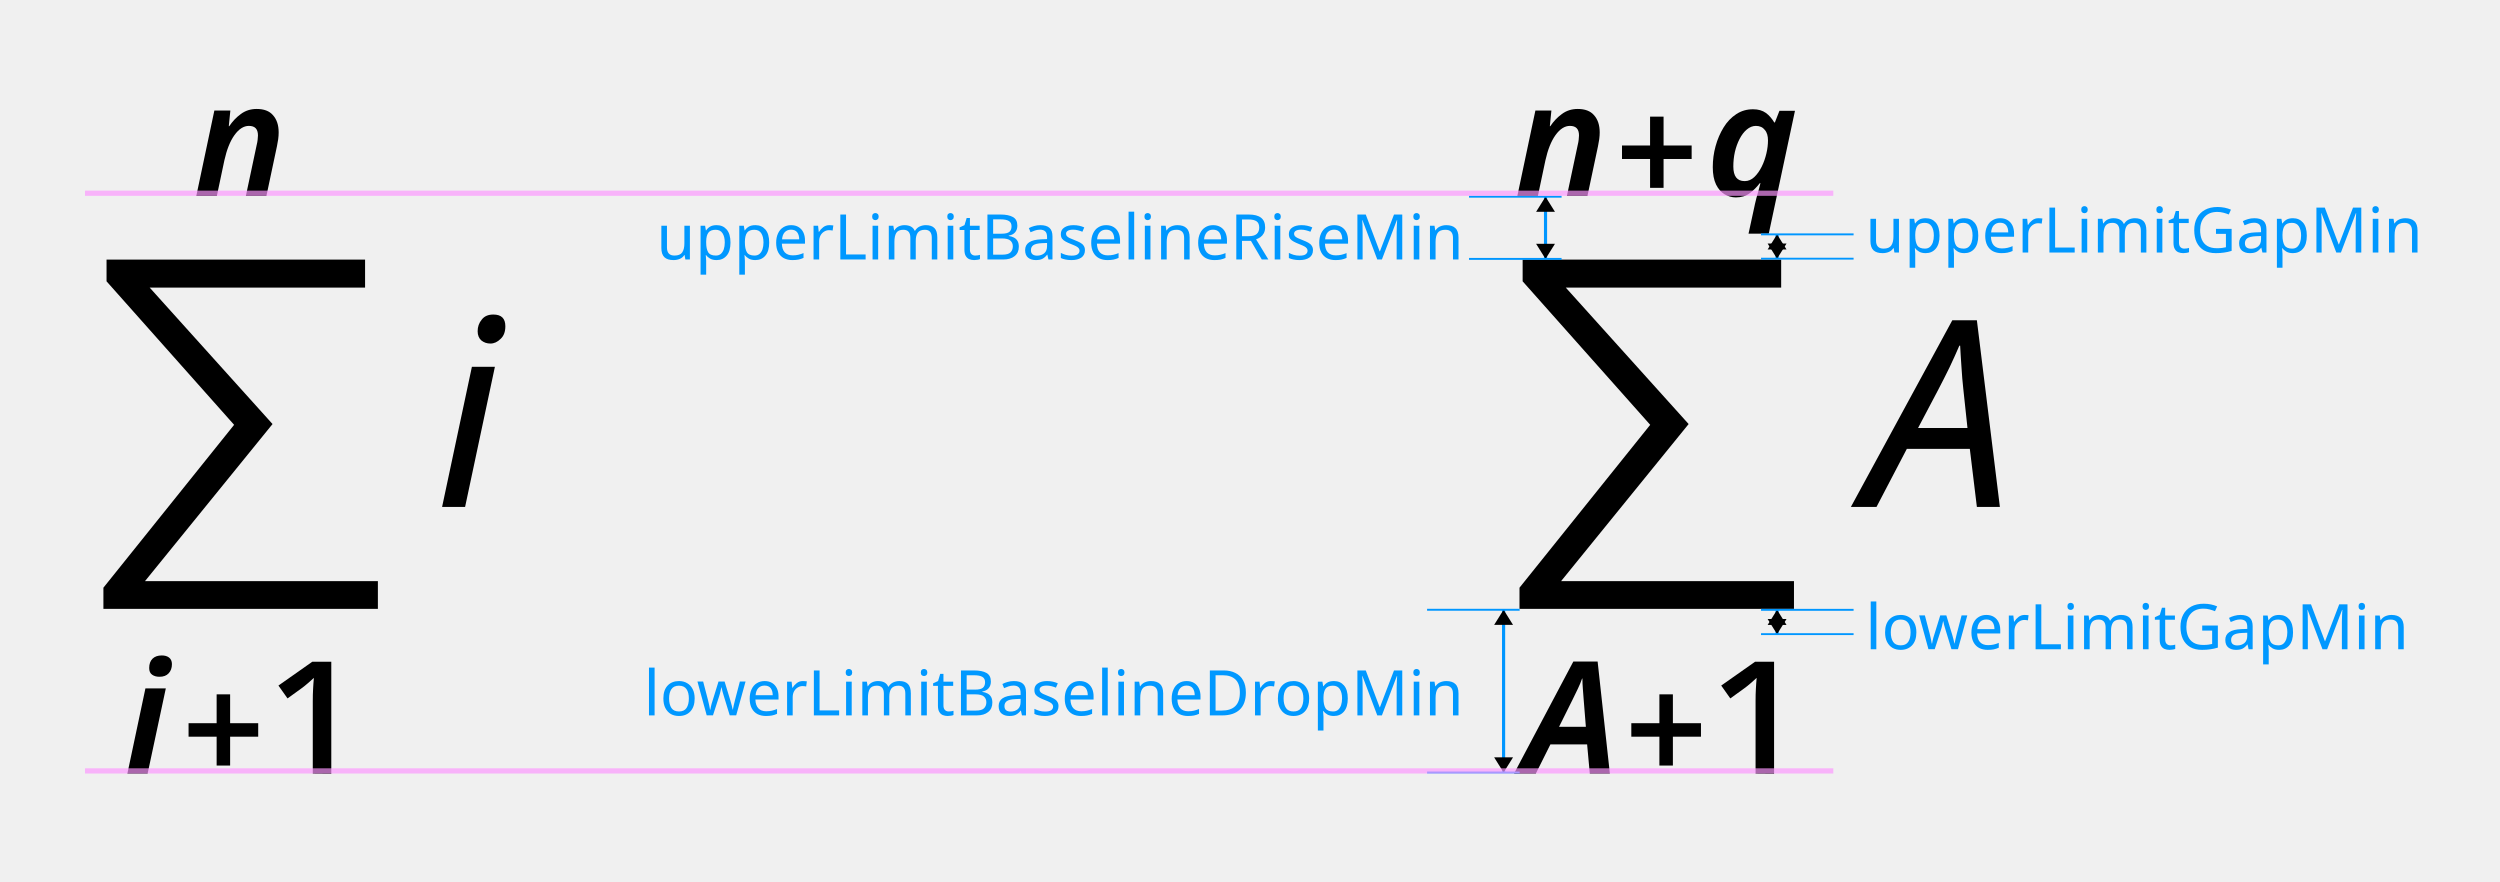
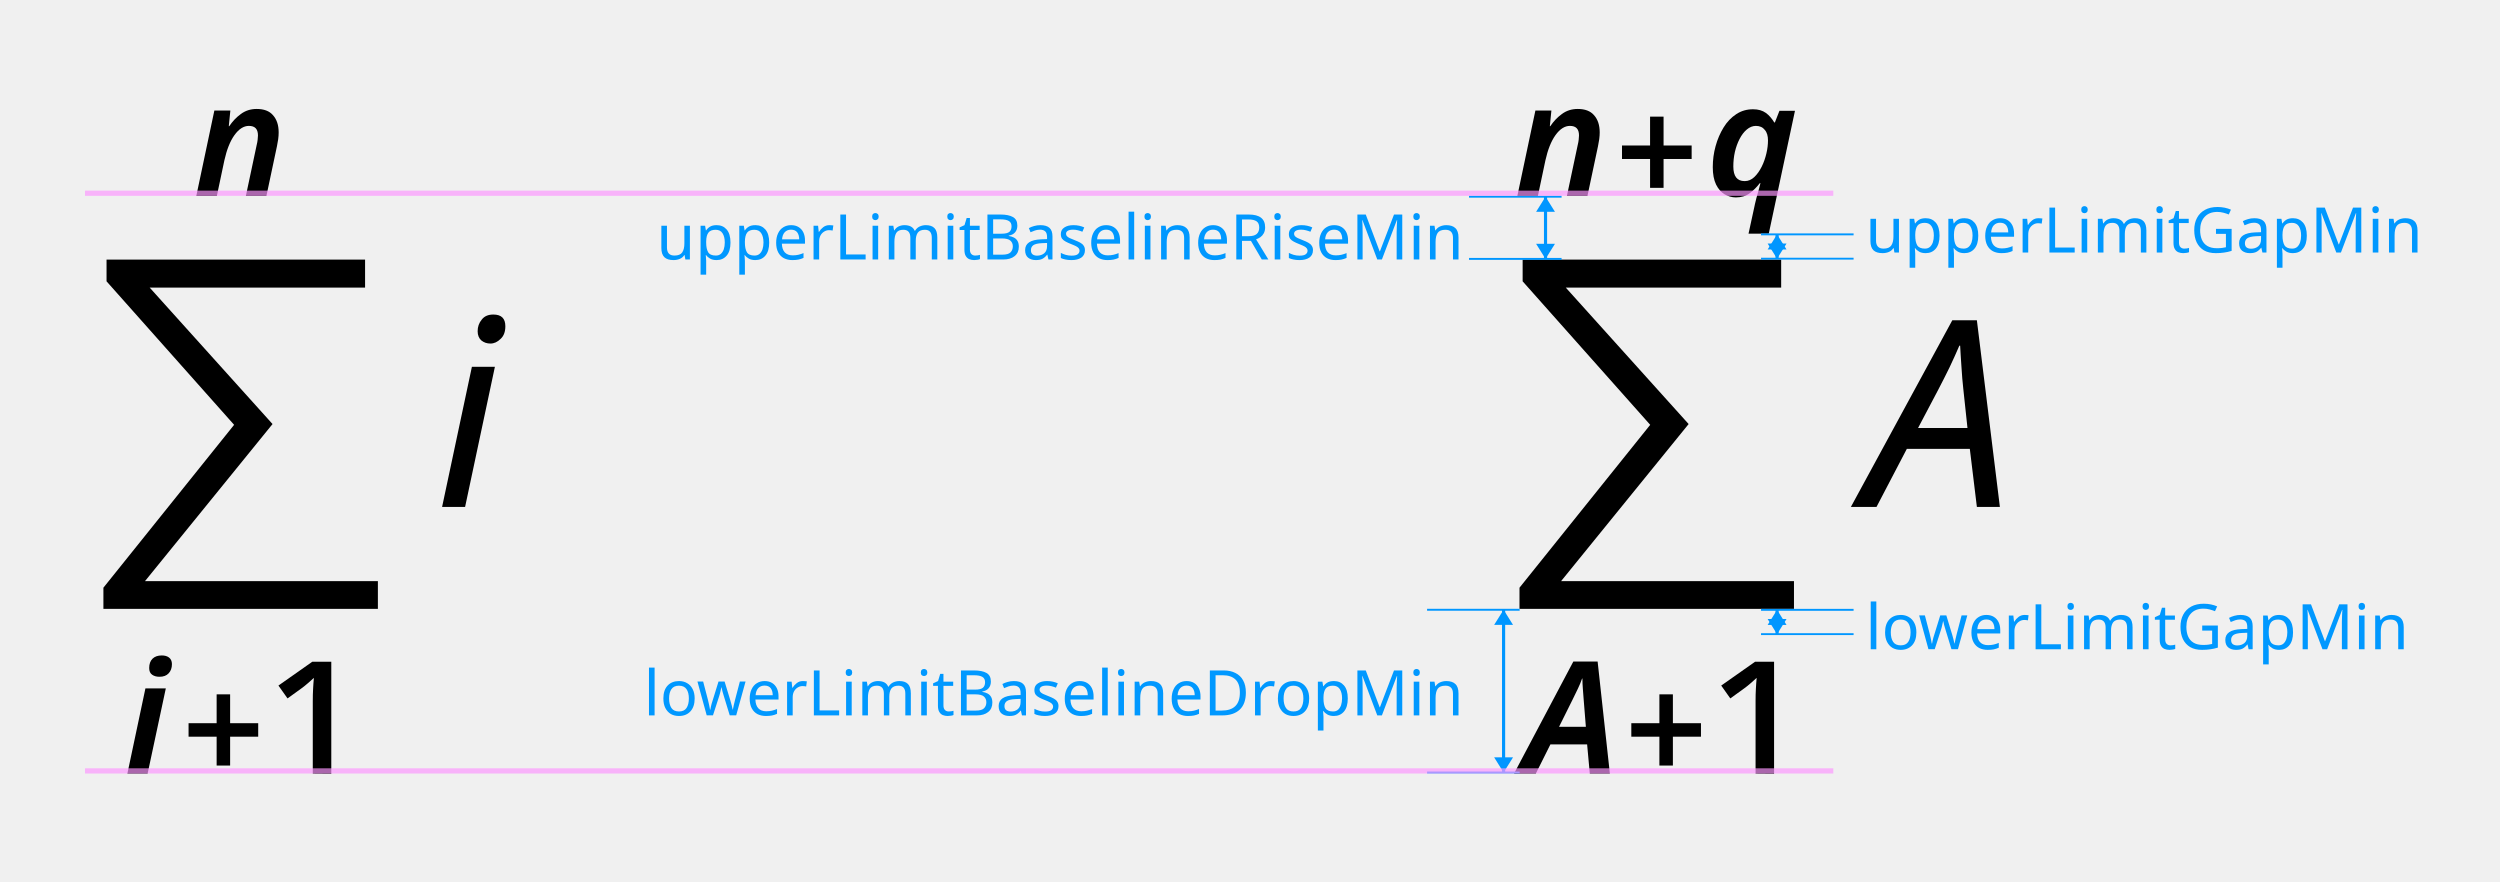
<svg xmlns="http://www.w3.org/2000/svg" xmlns:xlink="http://www.w3.org/1999/xlink" width="397pt" height="140pt" version="1.1" viewBox="0 0 397 140">
  <style>
-   path {
-    fill: black;
-   }
  @media (prefers-color-scheme: dark) {
-    path {
+    use:not([fill]) {
       fill: white;
   }
   path[stroke="#000"] {
    stroke: white;
   }
  }
 </style>
  <defs>
    <path id="f" d="m0.034 0 0.115 0.544h0.102l-0.01-0.1h0.003c0.02 0.03 0.044 0.056 0.073 0.077 0.029 0.022 0.063 0.033 0.102 0.033 0.046 0 0.081-0.013 0.104-0.04 0.024-0.027 0.036-0.063 0.036-0.11 0-0.013-0.001-0.028-0.003-0.043-0.002-0.015-0.005-0.03-0.008-0.045l-0.067-0.316h-0.131l0.069 0.325c0.003 0.012 0.005 0.023 0.006 0.033 0.001 0.01 0.002 0.019 0.002 0.027 0 0.041-0.019 0.061-0.058 0.061-0.033 0-0.064-0.02-0.092-0.059-0.028-0.039-0.049-0.093-0.064-0.16l-0.048-0.227z" />
    <path id="d" d="m0.21-0.325h0.891v-0.106h-1.05v0.081l0.5 0.623-0.488 0.549v0.083h0.989v-0.107h-0.824l0.47-0.522z" />
    <path id="k" d="m0.243 0.617c-0.019 0-0.034 0.004-0.047 0.013-0.013 0.009-0.019 0.023-0.019 0.043 0 0.025 0.007 0.045 0.021 0.059 0.014 0.014 0.034 0.021 0.059 0.021 0.019 0 0.034-0.004 0.046-0.013 0.012-0.009 0.019-0.023 0.019-0.042 0-0.025-0.007-0.044-0.021-0.059-0.014-0.015-0.033-0.022-0.059-0.022m-0.204-0.617 0.115 0.543h0.13l-0.116-0.543z" />
    <path id="c" d="m0.247 0.051v0.184h-0.179v0.086h0.179v0.184h0.086v-0.184h0.179v-0.086h-0.179v-0.184z" />
    <path id="e" d="m0.28 0v0.462c0 0.029 6.6629e-4 0.055 0.002 0.078 0.001 0.023 0.003 0.047 0.005 0.07-0.011-0.01-0.023-0.021-0.037-0.033-0.014-0.012-0.027-0.023-0.041-0.033l-0.09-0.065-0.058 0.082 0.216 0.152h0.121v-0.714z" />
    <path id="h" d="m0.213 0.625c-0.014 0-0.025 0.004-0.035 0.012-0.009 0.008-0.014 0.02-0.014 0.035 0 0.017 0.005 0.032 0.016 0.045 0.01 0.013 0.025 0.019 0.044 0.019 0.031 0 0.046-0.015 0.046-0.045 0-0.021-0.006-0.037-0.018-0.048-0.012-0.012-0.025-0.018-0.039-0.018m-0.185-0.625 0.114 0.536h0.088l-0.114-0.536z" />
    <path id="j" d="m0.335-0.056c0.003 0.011 0.006 0.024 0.01 0.041 0.004 0.016 0.009 0.033 0.014 0.05 0.005 0.017 0.009 0.033 0.012 0.046h-0.004c-0.019-0.025-0.04-0.046-0.064-0.064-0.024-0.018-0.054-0.027-0.089-0.027-0.025 0-0.049 0.007-0.072 0.02-0.022 0.013-0.04 0.034-0.054 0.062-0.014 0.029-0.021 0.066-0.021 0.111 0 0.046 0.006 0.091 0.018 0.134 0.012 0.044 0.029 0.083 0.051 0.119 0.022 0.036 0.049 0.064 0.081 0.085 0.032 0.021 0.067 0.031 0.107 0.031 0.033 0 0.06-0.008 0.081-0.023 0.021-0.015 0.039-0.036 0.054-0.061h0.004l0.029 0.074h0.099l-0.167-0.783h-0.129l0.04 0.184m-0.064 0.151c0.023 0 0.043 0.009 0.061 0.026 0.018 0.017 0.034 0.04 0.047 0.066s0.023 0.055 0.03 0.085c0.007 0.03 0.01 0.057 0.01 0.083 0 0.027-0.006 0.05-0.02 0.066-0.013 0.017-0.032 0.026-0.057 0.026-0.021 0-0.04-0.008-0.058-0.023-0.018-0.015-0.033-0.035-0.046-0.06-0.013-0.025-0.023-0.053-0.03-0.083-0.007-0.031-0.01-0.062-0.01-0.093 0-0.062 0.024-0.093 0.072-0.093z" />
    <path id="i" d="m0.02 0 0.378 0.714h0.155l0.078-0.714h-0.128l-0.017 0.186h-0.234l-0.093-0.186h-0.139m0.287 0.298h0.171l-0.014 0.174c-0.001 0.021-0.003 0.043-0.005 0.066-0.002 0.023-0.003 0.046-0.003 0.068h-0.002c-0.007-0.021-0.016-0.042-0.026-0.063-0.01-0.021-0.021-0.043-0.032-0.066z" />
    <path id="g" d="m0 0 0.388 0.714h0.094l0.088-0.714h-0.088l-0.027 0.222h-0.241l-0.116-0.222h-0.098m0.257 0.302h0.189l-0.016 0.15c-0.003 0.025-0.005 0.053-0.007 0.084-0.002 0.031-0.004 0.058-0.005 0.081h-0.003c-0.011-0.025-0.023-0.053-0.037-0.082-0.014-0.029-0.029-0.058-0.044-0.087z" />
    <marker id="b" overflow="visible" markerHeight="1" markerWidth="1" orient="auto" preserveAspectRatio="xMidYMid" viewBox="0 0 1 1">
      <g transform="scale(.6)">
        <path d="m0-40" />
        <path d="m0 0 8 5v-10z" fill="context-stroke" fill-rule="evenodd" />
        <path d="m0-8v48" fill="none" stroke="context-stroke" stroke-linecap="square" />
      </g>
    </marker>
    <marker id="a" overflow="visible" markerHeight="1" markerWidth="1" orient="auto" preserveAspectRatio="xMidYMid" viewBox="0 0 1 1">
      <g transform="scale(.6)">
        <path d="m0-40" />
        <path d="m0 0-8 5v-10z" fill="context-stroke" fill-rule="evenodd" />
        <path d="m0-8v48" fill="none" stroke="context-stroke" stroke-linecap="square" />
      </g>
    </marker>
  </defs>
  <use transform="matrix(24.907 0 0 -24.907 30.329 31.1)" data-text="𝘯" xlink:href="#f" />
  <use transform="matrix(41.511 0 0 -41.511 14.304 78.796)" data-text="∑" xlink:href="#d" />
  <use transform="matrix(24.907 0 0 -24.907 19.283 122.84)" data-text="𝘪" xlink:href="#k" />
  <use transform="matrix(24.907 0 0 -24.907 28.25 122.84)" data-text="+" xlink:href="#c" />
  <use transform="matrix(24.907 0 0 -24.907 42.696 122.84)" data-text="𝟣" xlink:href="#e" />
  <use transform="matrix(41.511 0 0 -41.511 69.042 80.5)" data-text="𝑖" xlink:href="#h" />
  <use transform="matrix(24.907 0 0 -24.907 240.11 31.1)" data-text="𝘯" xlink:href="#f" />
  <use transform="matrix(24.907 0 0 -24.907 255.88 31.1)" data-text="+" xlink:href="#c" />
  <use transform="matrix(24.907 0 0 -24.907 270.32 31.1)" data-text="𝘲" xlink:href="#j" />
  <use transform="matrix(41.511 0 0 -41.511 239.18 78.796)" data-text="∑" xlink:href="#d" />
  <use transform="matrix(24.907 0 0 -24.907 239.93 122.84)" data-text="𝘈" xlink:href="#i" />
  <use transform="matrix(24.907 0 0 -24.907 257.36 122.84)" data-text="+" xlink:href="#c" />
  <use transform="matrix(24.907 0 0 -24.907 271.81 122.84)" data-text="𝟣" xlink:href="#e" />
  <use transform="matrix(41.511 0 0 -41.511 293.92 80.5)" data-text="𝐴" xlink:href="#g" />
  <text x="296.226" y="40.106" fill="#0098ff" font-family="'Noto Sans'" font-size="10px" stroke-width=".75" style="line-height:1.25" xml:space="preserve">
    <tspan x="296.226" y="40.106">
      <tspan x="296.226" y="40.106" fill="#0098ff" font-family="'Noto Sans'" font-size="10px" stroke-width=".75">upperLimitGapMin</tspan>
    </tspan>
  </text>
  <g fill="none" stroke="#0096ff" stroke-width=".5">
    <path d="m282.2 41.077v-3.859" marker-end="url(#a)" marker-start="url(#b)" />
    <path d="m245.43 31.239v9.874" marker-end="url(#a)" marker-start="url(#b)" />
    <path d="m238.77 96.831v25.835" marker-end="url(#a)" marker-start="url(#b)" />
  </g>
  <text x="296.226" y="103.106" fill="#0098ff" font-family="'Noto Sans'" font-size="10px" stroke-width=".75" style="line-height:1.25" xml:space="preserve">
    <tspan x="296.226" y="103.106">
      <tspan x="296.226" y="103.106" fill="#0098ff" font-family="'Noto Sans'" font-size="10px" stroke-width=".75">lowerLimitGapMin</tspan>
    </tspan>
  </text>
  <path d="m13.5 30.685h277.63" fill="none" stroke="#fc96ff" stroke-miterlimit="10" stroke-opacity=".678" stroke-width=".829" />
  <path d="m13.5 122.42h277.63" fill="none" stroke="#fc96ff" stroke-miterlimit="10" stroke-opacity=".678" stroke-width=".829" />
  <text x="102.216" y="113.606" fill="#0098ff" font-family="'Noto Sans'" font-size="10px" stroke-width=".75" style="line-height:1.25" xml:space="preserve">
    <tspan x="102.216" y="113.606">lowerLimitBaselineDropMin<tspan x="102.216" y="113.606" fill="#0098ff" font-family="'Noto Sans'" font-size="10px" stroke-width=".75" />
    </tspan>
  </text>
  <text x="104.226" y="41.208" fill="#0098ff" font-family="'Noto Sans'" font-size="10px" stroke-width=".75" style="line-height:1.25" xml:space="preserve">
    <tspan x="104.226" y="41.208">upperLimitBaselineRiseMin</tspan>
  </text>
  <path d="m282.2 100.7v-3.859" fill="none" marker-end="url(#a)" marker-start="url(#b)" stroke="#0096ff" stroke-width=".5" />
</svg>
